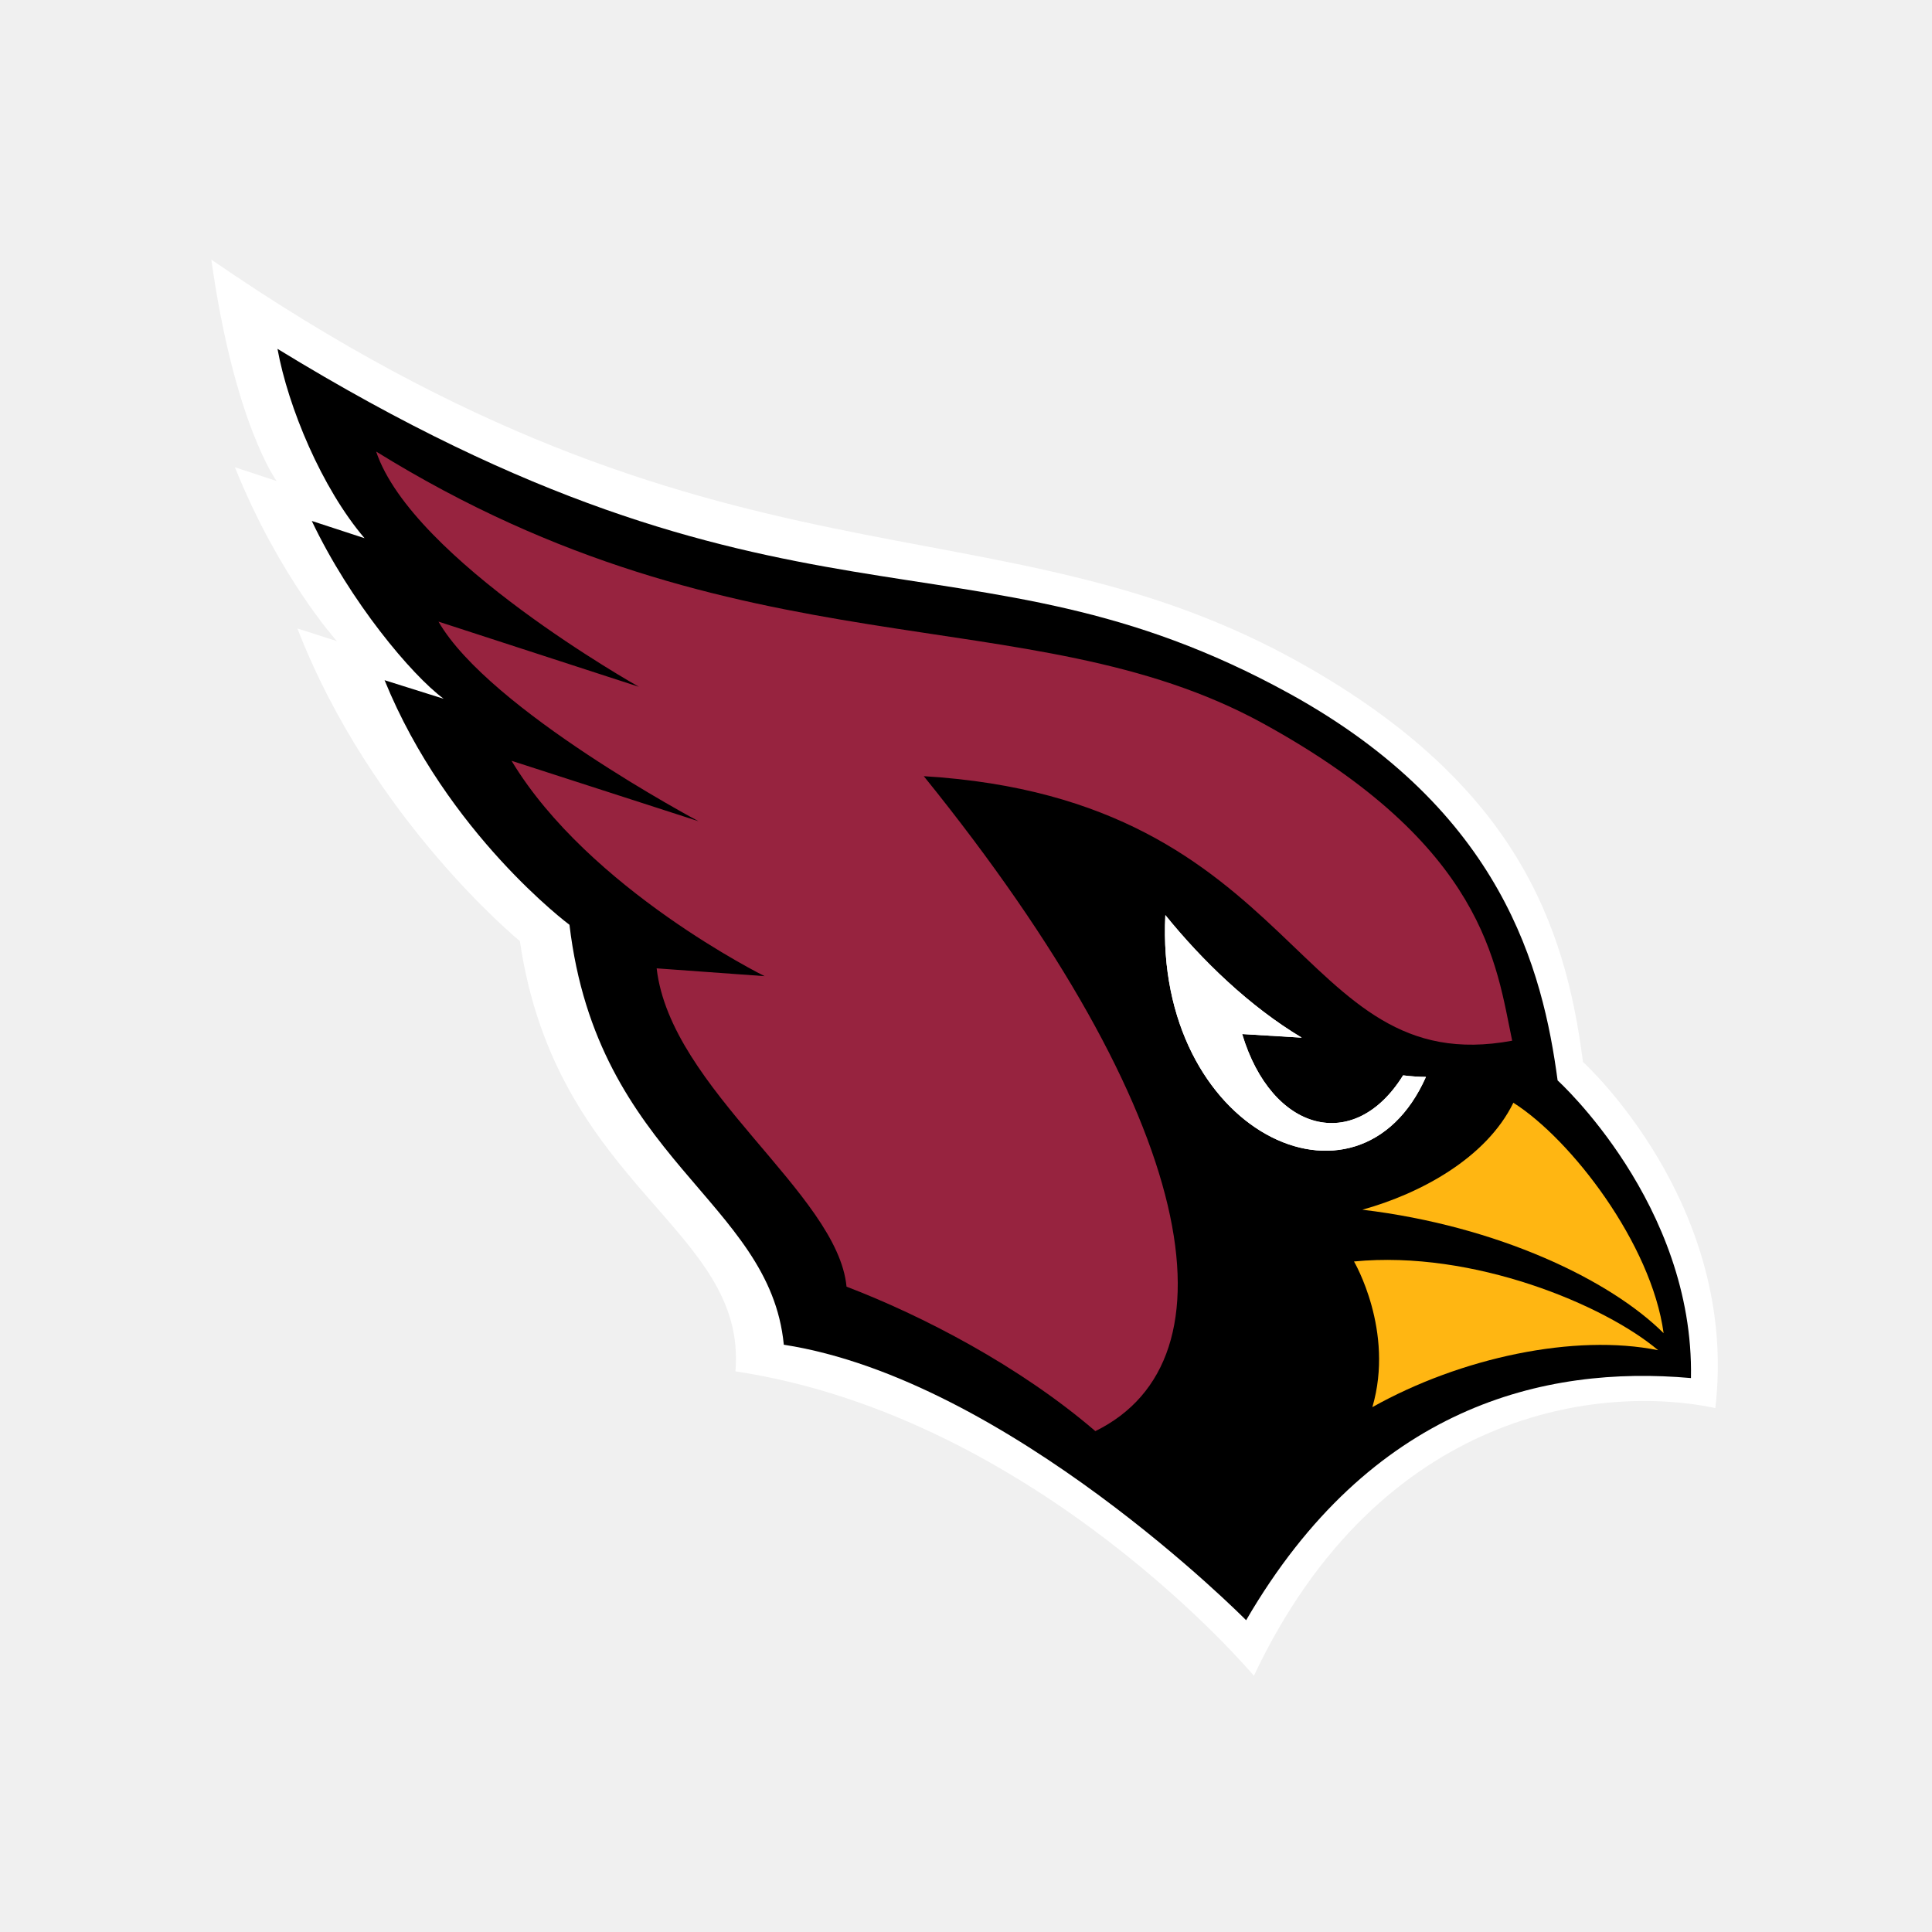
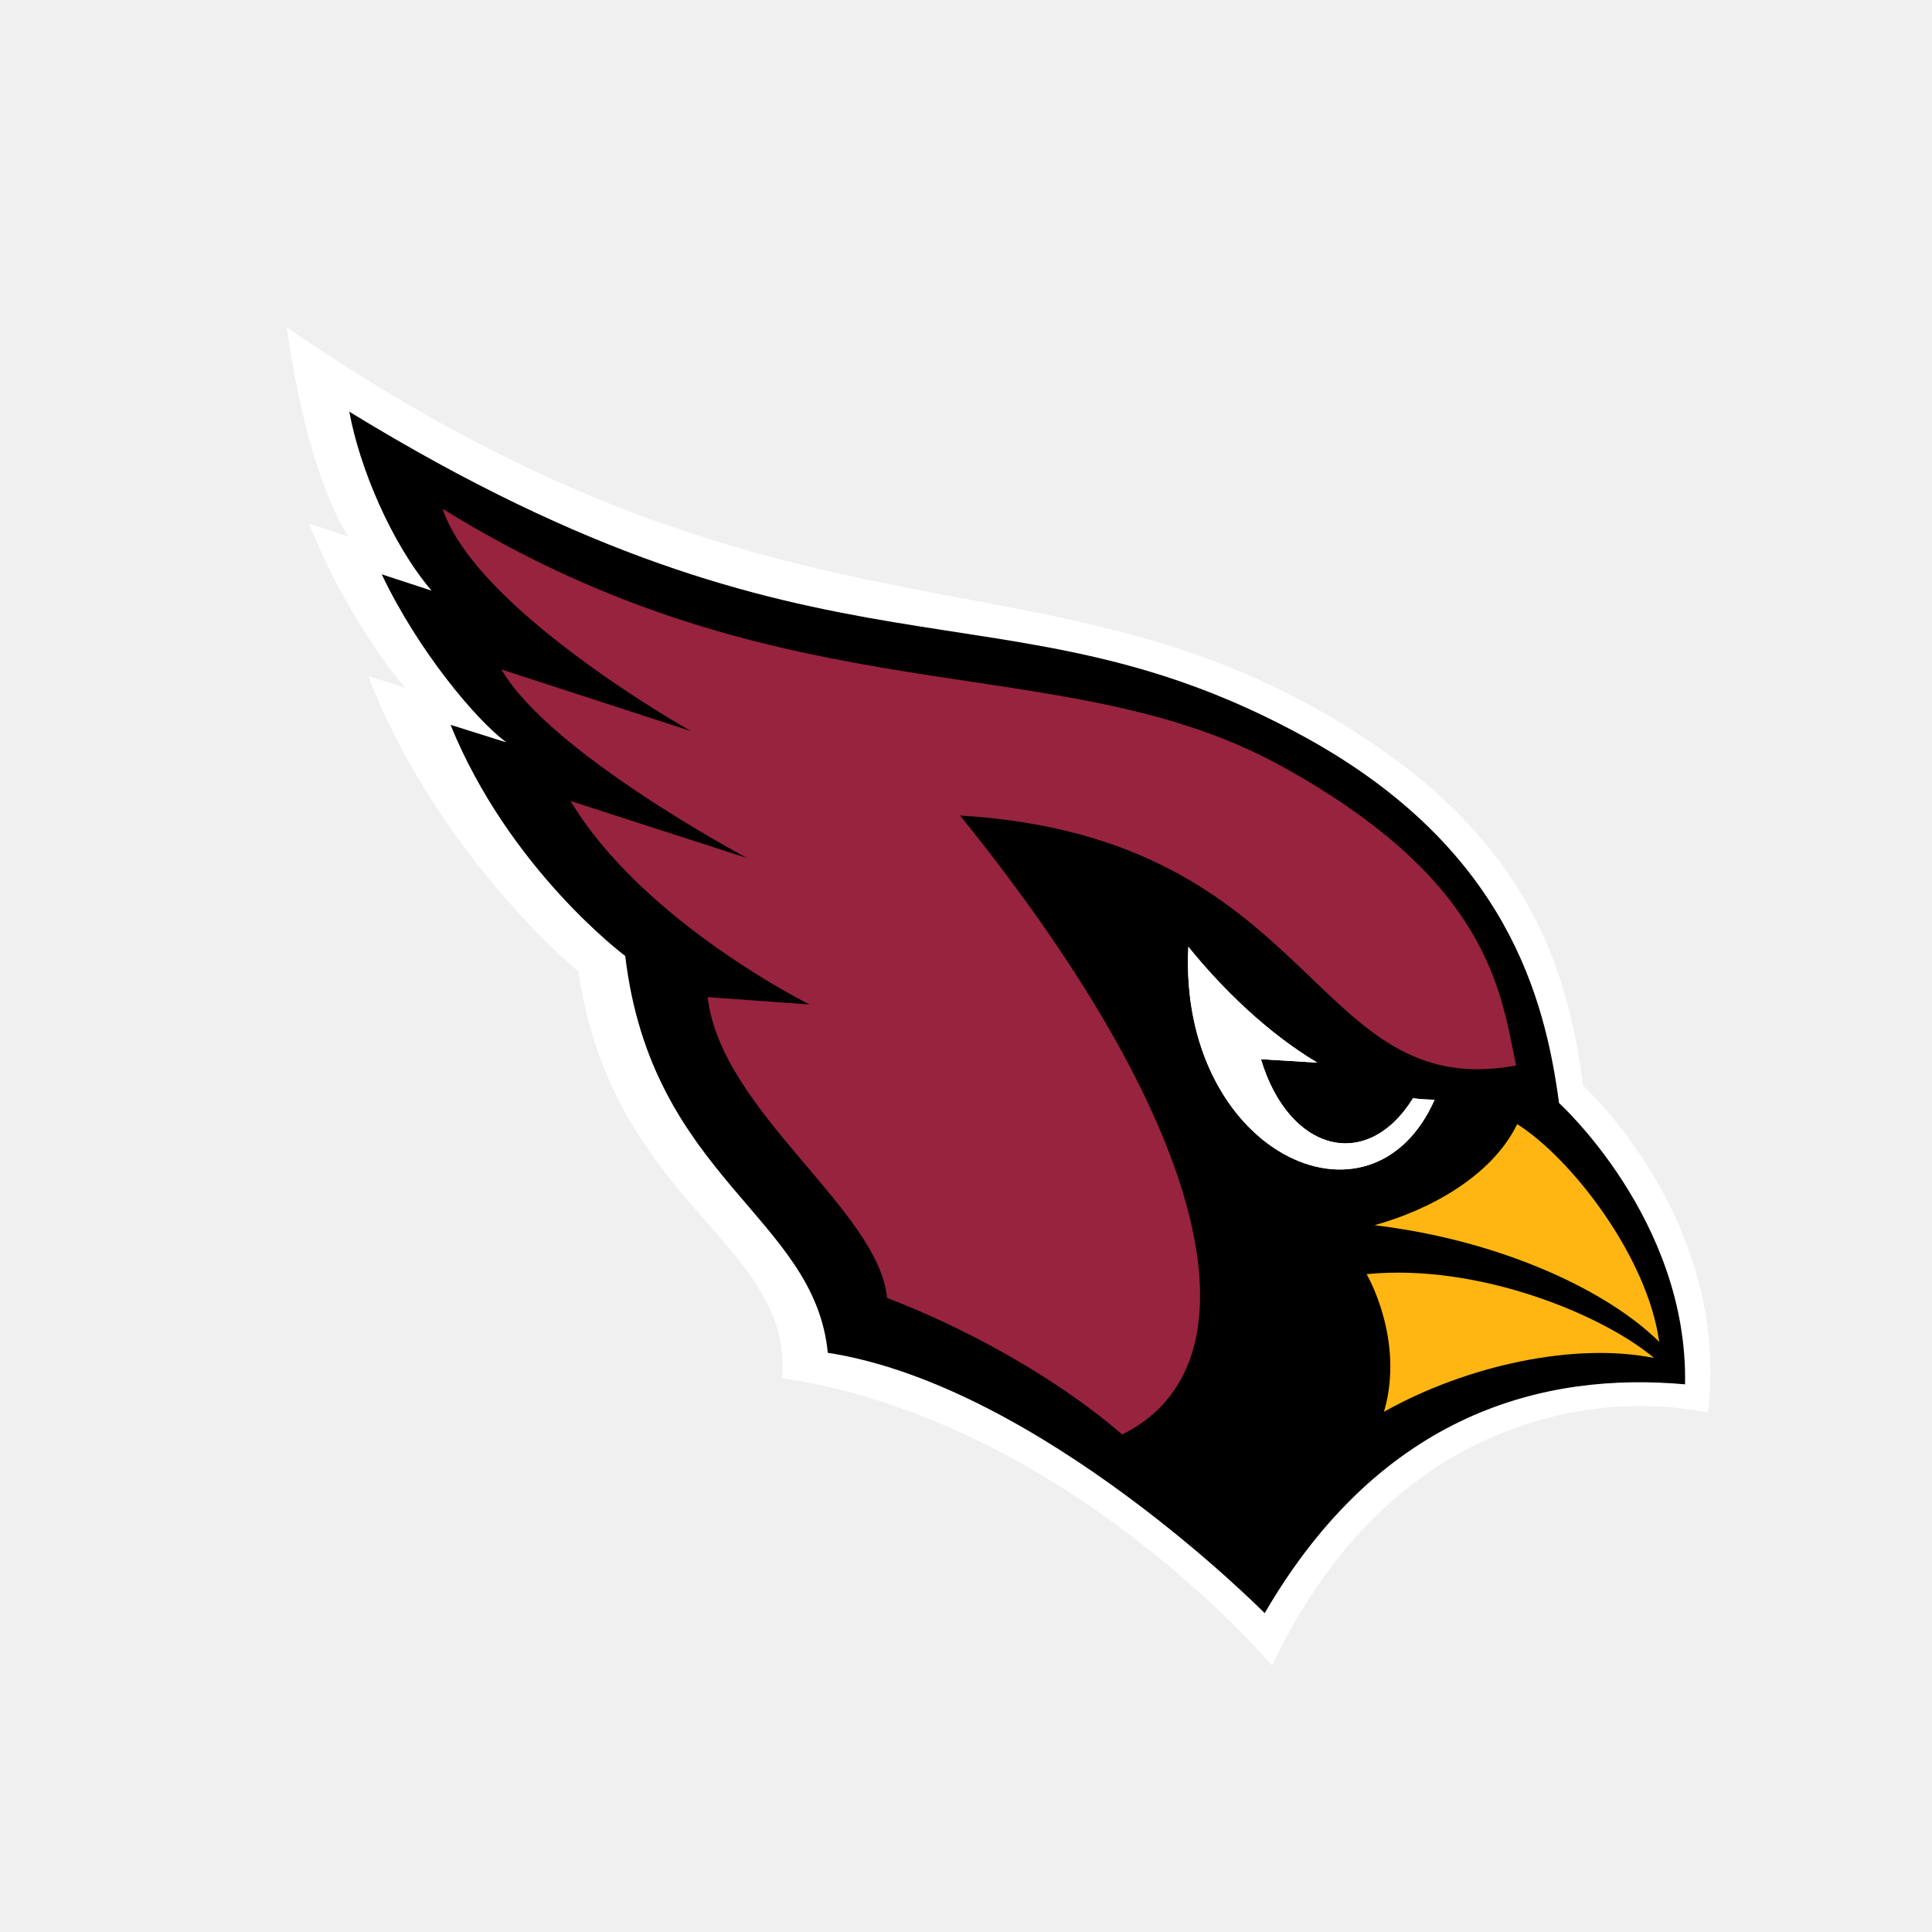
<svg xmlns="http://www.w3.org/2000/svg" width="512" height="512" viewBox="0 0 512 512">
  <g fill="none">
-     <path d="M454.58 373.144c-29.714-6.246-88.671-.161-122.287 70.958 0 0-57.495-68.622-137.39-80.679 3.143-38.182-47.45-48.331-57.132-114.02 0 0-39.305-32.17-58.957-82.853l10.464 3.362s-15.289-16.921-27.03-46.085l11.055 3.653s-11.184-15.168-17.301-58.675c135.596 93.252 207.03 60.711 289.503 107.378 55.975 31.693 69.309 68.509 73.996 105.244 0 0 41.438 37.535 35.078 91.717" fill="#FFF" />
-     <path d="M448.121 365.206c.89-46.118-35.337-78.885-35.337-78.885-3.911-29.148-14.505-71.313-70.958-102.449-85.721-47.248-133.147-8.654-268.29-91.426 2.82 15.475 11.725 36.889 23.07 50.182l-13.98-4.574c10.166 21.398 26.433 40.824 34.95 47.127l-15.66-4.92c16.59 40.71 49.001 64.823 49.001 64.823 7.386 62.328 53.107 72.946 56.8 111.281 59.564 9.237 122.521 73.01 122.521 73.01 32.962-56.654 78.926-67.644 117.883-64.17" fill="#000" />
-     <path d="M371.834 284.981c-12.953 20.848-34.844 15.038-42.65-10.95l15.79.962c-13.85-8.29-26.425-20.477-36.146-32.485-2.852 57.439 51.184 83.208 69.059 42.885a52.391 52.391 0 0 1-6.053-.412" fill="#FFF" />
-     <path d="M334.659 191.685c-62.101-34.037-137.996-11.936-234.974-72.016 9.608 28.71 69.632 62.335 69.632 62.335l-53.115-17.269c13.527 23.475 68.897 52.89 68.897 52.89l-49.535-16.009c20.517 34.077 67.062 57.075 67.062 57.075l-28.606-2.069c3.701 32.04 47.968 59.629 50.32 84.356 20.024 7.652 45.818 20.994 65.939 38.287 38.448-18.901 27.846-82.853-45.463-173.568 100.832 6.093 98.053 80.848 155.927 70.101-4.242-20.08-6.981-51.693-66.084-84.113" fill="#97233F" />
-     <path d="M440.877 353.305c-3.233-23.725-24.525-51.386-39.822-61.067-7.16 14.667-24.647 24.09-40.017 28.348 36.065 4.323 65.73 18.675 79.839 32.72" fill="#FFB612" />
-     <path d="M371.834 284.981c-12.953 20.848-34.844 15.038-42.65-10.95l15.79.962c-13.85-8.29-26.425-20.477-36.146-32.485-2.852 57.439 51.184 83.208 69.059 42.885a52.391 52.391 0 0 1-6.053-.412" fill="#FFF" />
-     <path d="M363.69 372.907c23.451-13.163 53.673-19.539 75.734-15.086-14.117-11.952-48.986-26.61-80.598-23.516 0 0 10.804 18.368 4.865 38.602" fill="#FFB612" />
+     <path d="M452.658 374.361c-28.08-5.903-83.794-.152-115.562 67.055 0 0-54.332-64.848-129.833-76.241 2.97-36.082-44.84-45.673-53.99-107.75 0 0-37.142-30.4-55.714-78.295l9.89 3.177S93 166.317 81.903 138.757l10.447 3.451S81.781 127.875 76 86.761c128.139 88.123 195.644 57.372 273.58 101.472 52.898 29.95 65.498 64.74 69.927 99.456 0 0 39.16 35.47 33.15 86.672" fill="#FFF" />
+     <path d="M446.555 366.86c.84-43.581-33.394-74.547-33.394-74.547-3.696-27.544-13.708-67.39-67.055-96.814-81.007-44.65-125.825-8.178-253.535-86.397 2.665 14.623 11.08 34.86 21.802 47.421l-13.211-4.322c9.606 20.221 24.978 38.58 33.027 44.535l-14.8-4.65c15.678 38.472 46.308 61.259 46.308 61.259 6.98 58.9 50.186 68.933 53.676 105.16 56.287 8.729 115.782 68.995 115.782 68.995 31.149-53.539 74.585-63.924 111.4-60.64" fill="#000" />
+     <path d="M374.463 291.047c-12.24 19.702-32.928 14.211-40.304-10.347l14.921.909c-13.089-7.835-24.97-19.351-34.157-30.699-2.696 54.28 48.368 78.632 65.26 40.527a49.51 49.51 0 0 1-5.72-.39" fill="#FFF" />
+     <path d="M339.332 202.882c-58.685-32.164-130.406-11.279-222.05-68.055 9.08 27.132 65.803 58.907 65.803 58.907l-50.194-16.32c12.783 22.185 65.108 49.98 65.108 49.98l-46.811-15.127c19.388 32.203 63.374 53.936 63.374 53.936l-27.033-1.955c3.498 30.278 45.33 56.349 47.552 79.716 18.923 7.232 43.298 19.84 62.312 36.181 36.334-17.861 26.315-78.296-42.962-164.021 95.287 5.757 92.66 76.401 147.352 66.245-4.01-18.976-6.598-48.85-62.45-79.487" fill="#97233F" />
+     <path d="M439.709 355.613c-3.055-22.42-23.177-48.56-37.632-57.708-6.766 13.86-23.291 22.764-37.816 26.789 34.081 4.085 62.114 17.647 75.448 30.92" fill="#FFB612" />
+     <path d="M374.463 291.047c-12.24 19.702-32.928 14.211-40.304-10.347l14.921.909c-13.089-7.835-24.97-19.351-34.157-30.699-2.696 54.28 48.368 78.632 65.26 40.527a49.51 49.51 0 0 1-5.72-.39" fill="#FFF" />
+     <path d="M366.768 374.138c22.16-12.44 50.72-18.465 71.568-14.258-13.341-11.294-46.292-25.146-76.166-22.221 0 0 10.21 17.357 4.598 36.479" fill="#FFB612" />
  </g>
</svg>
